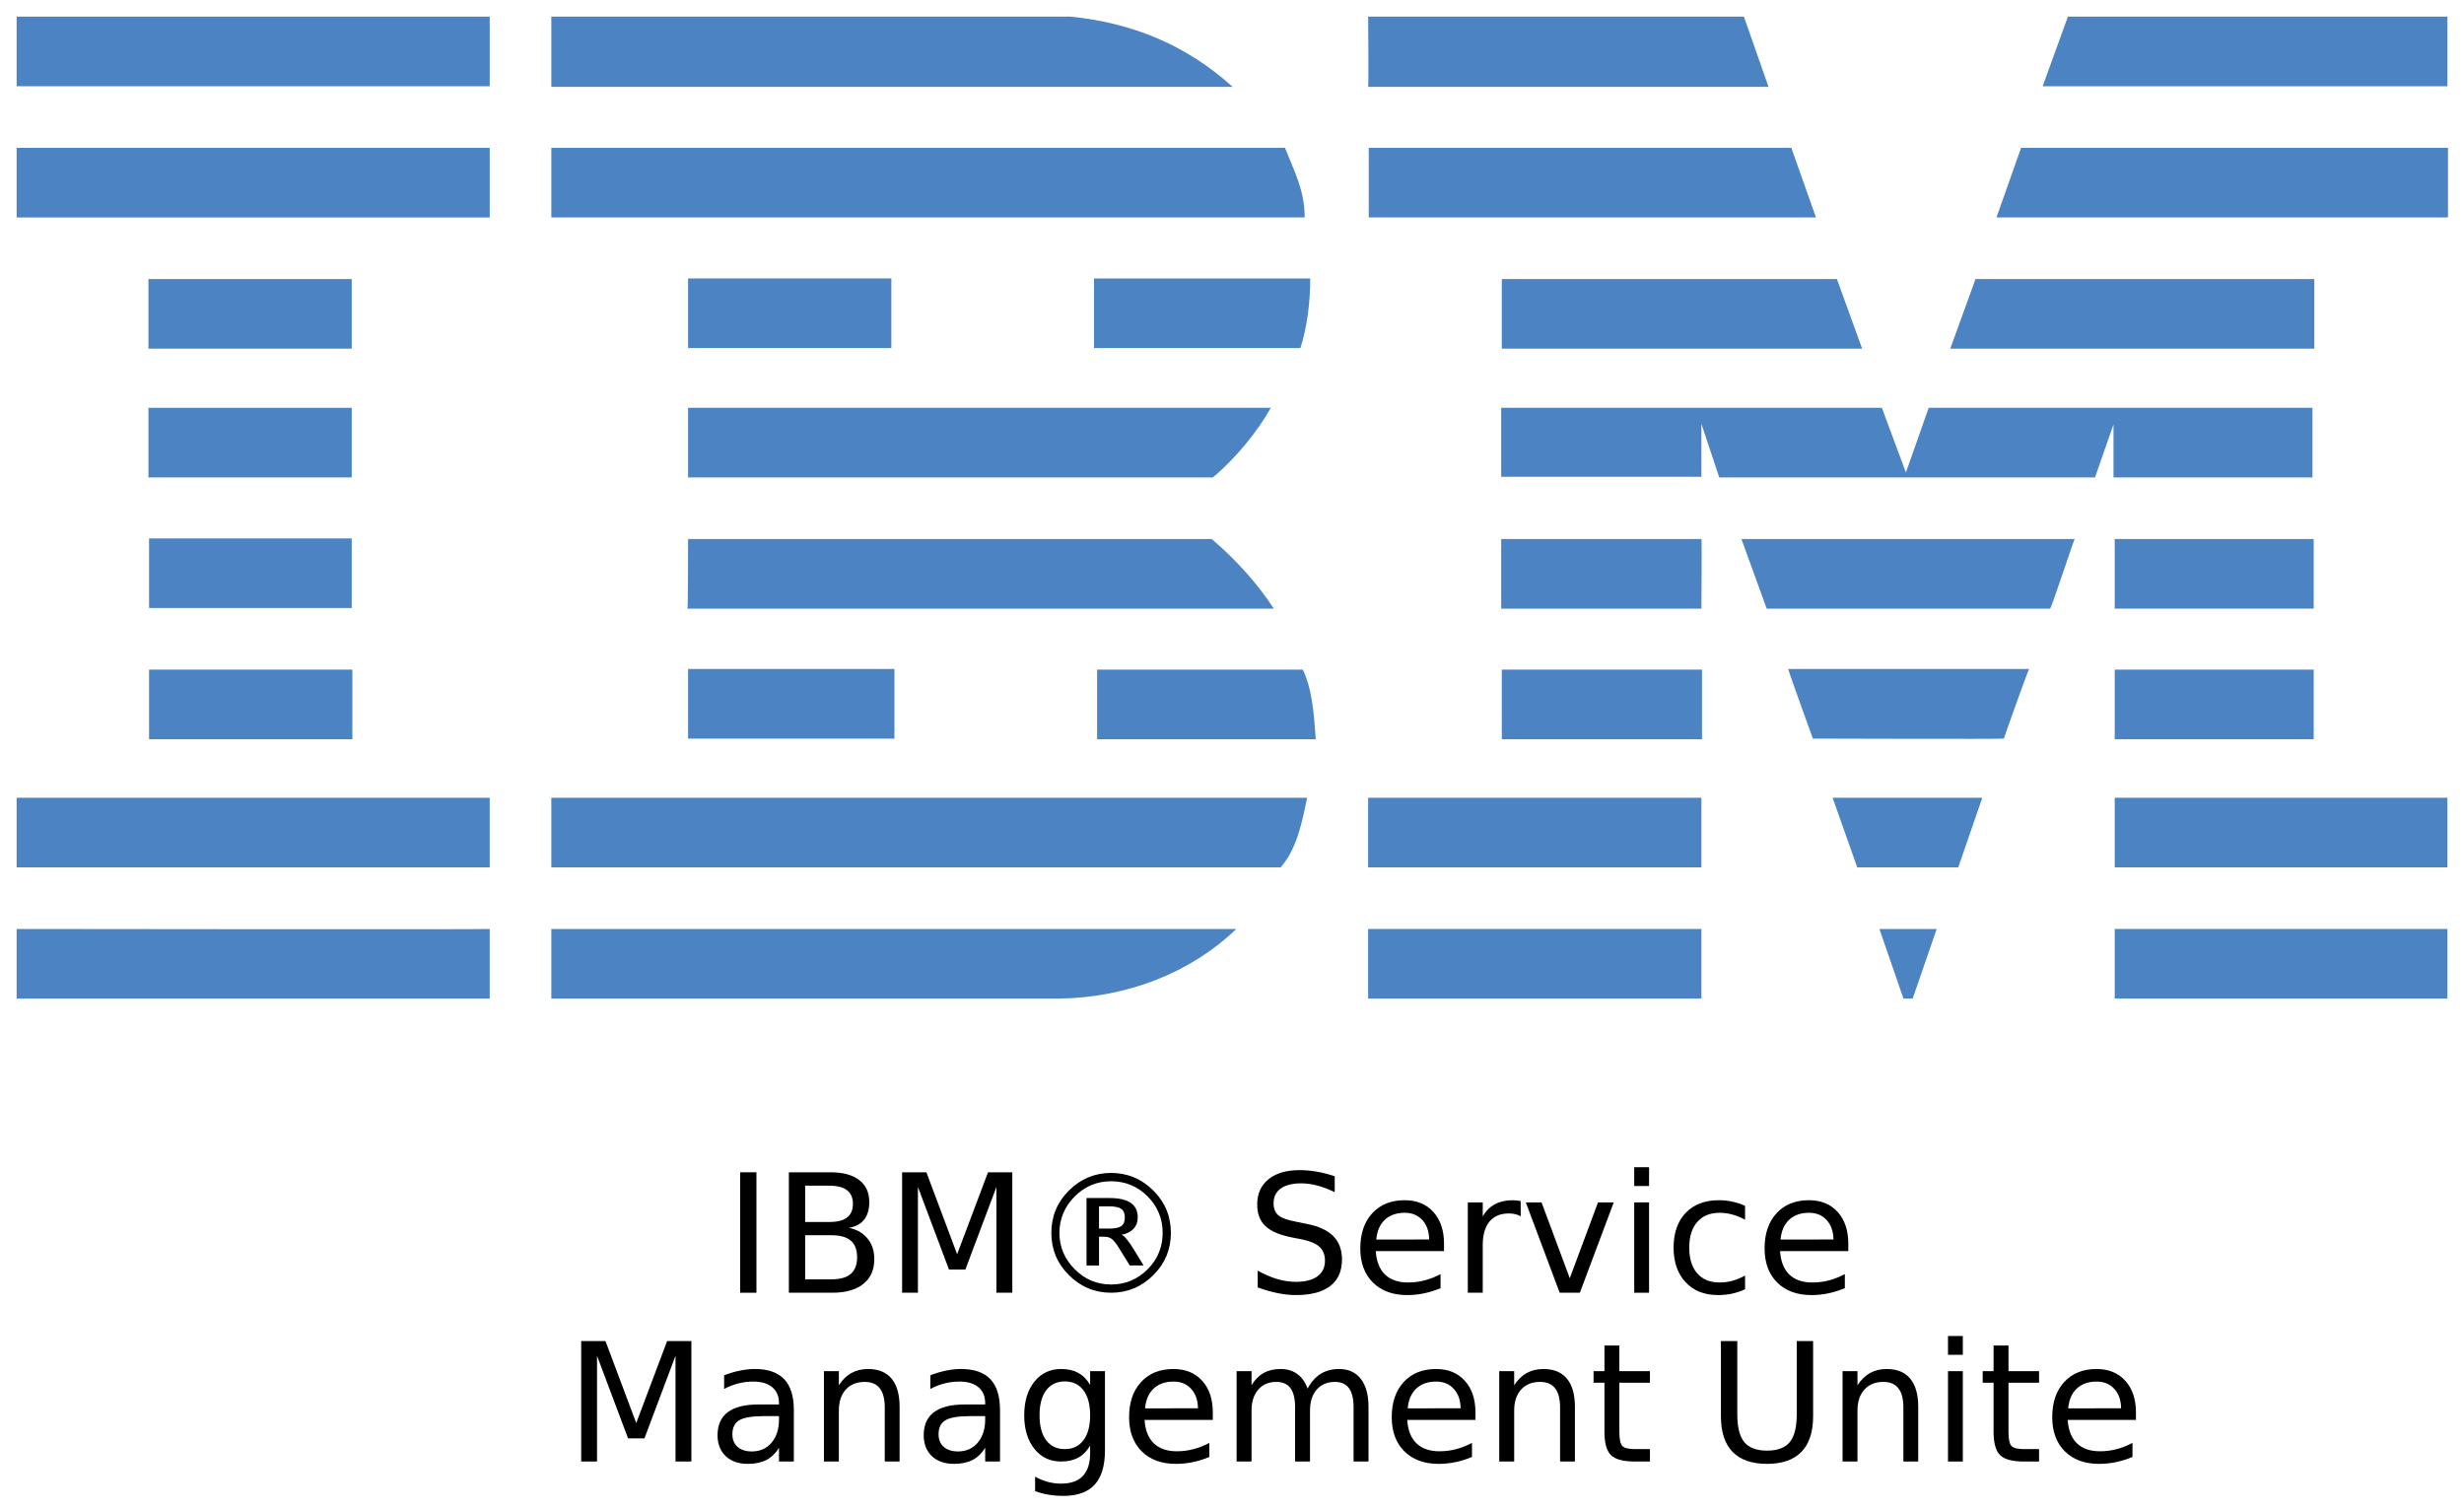
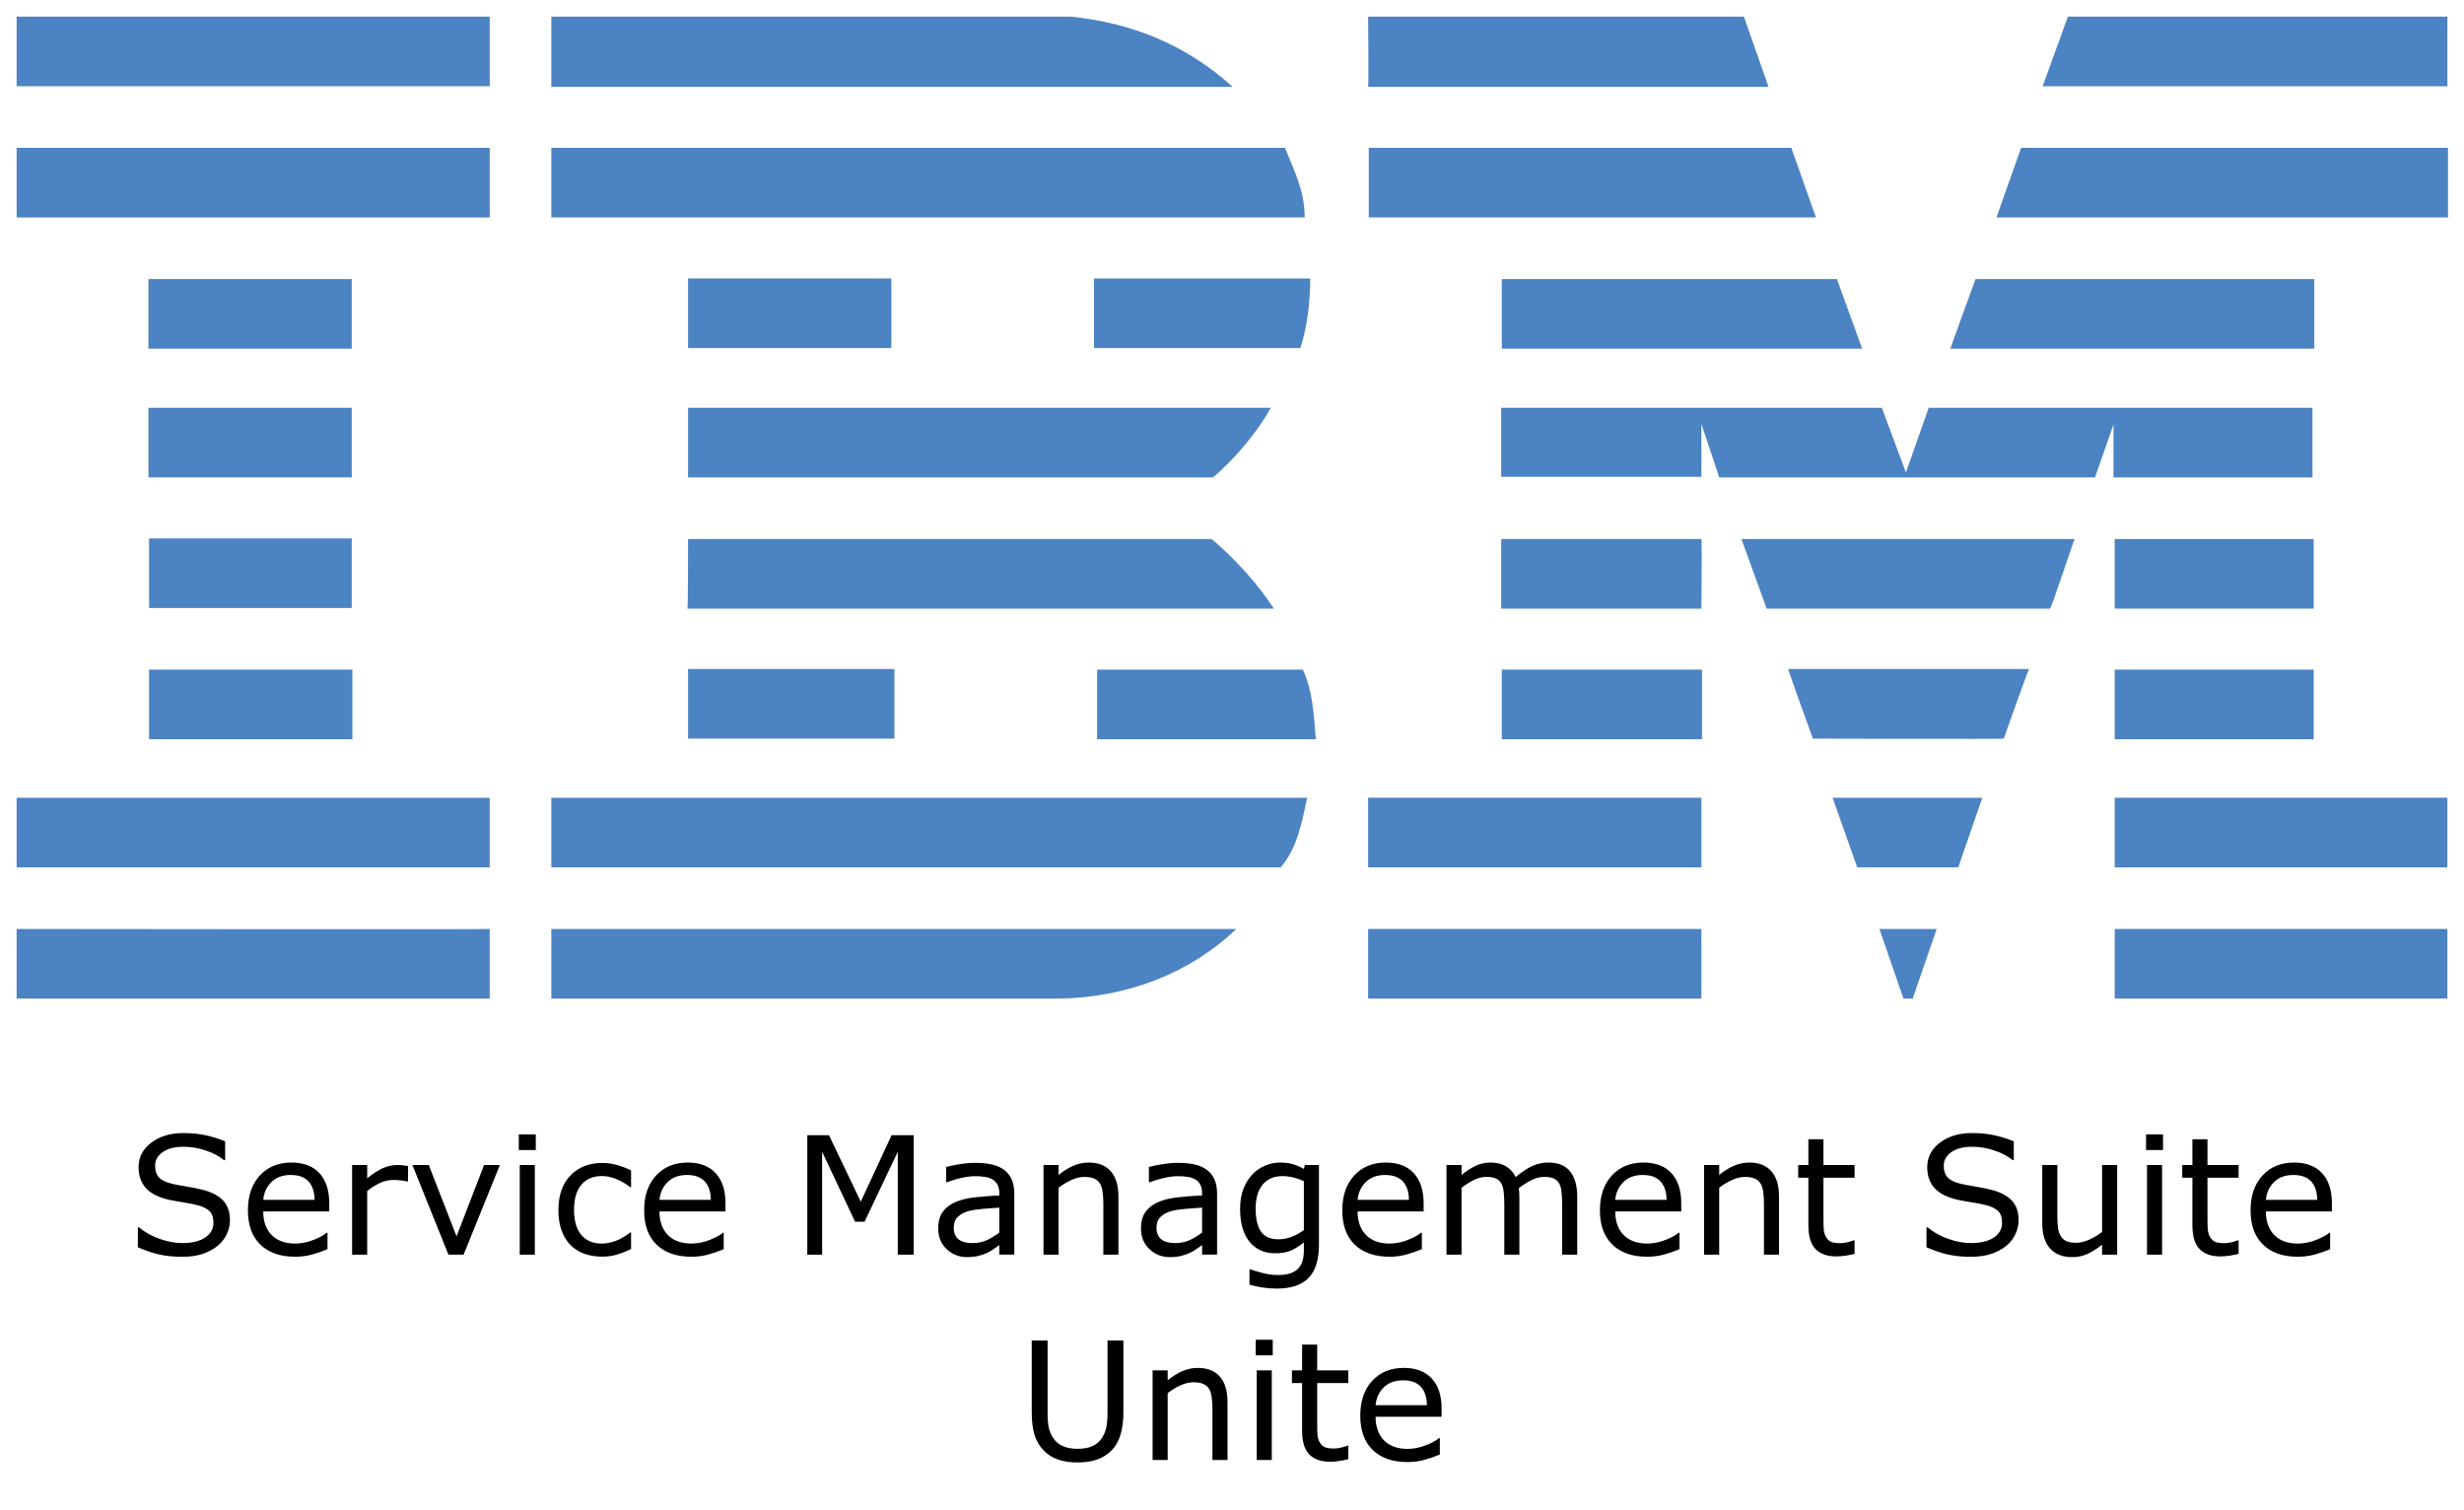
<svg xmlns="http://www.w3.org/2000/svg" xml:space="preserve" style="enable-background:new 0 0 400 245;" viewBox="0 0 400 245" y="0px" x="0px" id="Layer_1" version="1.1">
  <defs id="defs61" />
  <style id="style2" type="text/css">
	.st0{fill-rule:evenodd;clip-rule:evenodd;fill:#CF4044;}
	.st1{fill:#000F9F;}
	.st2{fill:#CC092F;}
	.st3{font-family:'HelveticaNeue-Light';}
	.st4{font-size:26.818px;}
	.st5{fill:#4C83C3;}
</style>
-   <g id="g10">
-     <g id="text8" style="" transform="translate(117.5205,209.8506)" aria-label="IBM® Service  Management Unite">
-       <path id="path65" style="font-size:26.818px;font-family:HelveticaNeue-Light" d="M 2.632,-19.551 H 5.277 V 0 H 2.632 Z" />
-       <path id="path67" style="font-size:26.818px;font-family:HelveticaNeue-Light" d="m 13.187,-9.337 v 7.163 h 4.243 q 2.134,0 3.156,-0.877 1.034,-0.89 1.034,-2.711 0,-1.833 -1.034,-2.698 -1.021,-0.877 -3.156,-0.877 z m 0,-8.04 v 5.893 h 3.915 q 1.938,0 2.881,-0.72 0.956,-0.733 0.956,-2.226 0,-1.48 -0.956,-2.213 -0.943,-0.733 -2.881,-0.733 z m -2.645,-2.174 h 6.757 q 3.025,0 4.662,1.257 1.637,1.257 1.637,3.575 0,1.794 -0.838,2.855 -0.838,1.061 -2.462,1.323 1.951,0.419 3.025,1.755 1.087,1.323 1.087,3.313 0,2.619 -1.781,4.046 Q 20.847,0 17.56,0 h -7.019 z" />
-       <path id="path69" style="font-size:26.818px;font-family:HelveticaNeue-Light" d="m 28.927,-19.551 h 3.942 l 4.989,13.304 5.015,-13.304 h 3.942 V 0 h -2.58 V -17.167 L 39.193,-3.758 H 36.535 L 31.493,-17.167 V 0 h -2.567 z" />
-       <path id="path71" style="font-size:26.818px;font-family:HelveticaNeue-Light" d="m 62.856,-18.097 q -1.715,0 -3.195,0.615 -1.48,0.615 -2.711,1.846 -1.231,1.231 -1.859,2.737 -0.629,1.493 -0.629,3.195 0,1.689 0.629,3.182 0.629,1.48 1.859,2.711 1.231,1.231 2.711,1.859 1.48,0.615 3.195,0.615 1.729,0 3.208,-0.615 1.493,-0.629 2.724,-1.859 1.218,-1.218 1.82,-2.698 0.615,-1.48 0.615,-3.195 0,-1.742 -0.615,-3.221 -0.615,-1.493 -1.82,-2.711 -1.231,-1.231 -2.724,-1.846 -1.48,-0.615 -3.208,-0.615 z m 0,-1.349 q 1.99,0 3.706,0.72 1.729,0.72 3.156,2.148 1.427,1.427 2.134,3.143 0.707,1.715 0.707,3.732 0,1.99 -0.707,3.706 -0.707,1.702 -2.134,3.13 -1.427,1.427 -3.156,2.148 Q 64.846,0 62.856,0 60.865,0 59.137,-0.72 57.421,-1.44 55.994,-2.868 q -1.427,-1.427 -2.134,-3.13 -0.707,-1.715 -0.707,-3.706 0,-2.017 0.707,-3.732 0.707,-1.715 2.134,-3.143 1.427,-1.427 3.143,-2.148 1.729,-0.72 3.719,-0.72 z m -0.354,5.421 h -1.611 v 3.614 h 1.611 q 1.44,0 2.004,-0.406 0.576,-0.406 0.576,-1.388 0,-0.995 -0.576,-1.401 -0.576,-0.419 -2.004,-0.419 z m 0.092,-1.349 q 2.305,0 3.444,0.786 1.139,0.773 1.139,2.357 0,1.126 -0.694,1.859 -0.681,0.733 -1.938,0.956 0.314,0.105 0.746,0.615 0.445,0.498 1.048,1.454 l 1.794,2.92 h -2.252 l -1.689,-2.737 q -0.773,-1.257 -1.257,-1.584 -0.471,-0.34 -1.179,-0.34 h -0.864 v 4.662 H 58.862 V -15.373 Z" />
-       <path id="path73" style="font-size:26.818px;font-family:HelveticaNeue-Light" d="m 99.155,-18.909 v 2.58 q -1.506,-0.72 -2.842,-1.074 -1.336,-0.354 -2.58,-0.354 -2.161,0 -3.339,0.838 -1.165,0.838 -1.165,2.383 0,1.296 0.773,1.964 0.786,0.655 2.959,1.061 l 1.598,0.327 q 2.959,0.563 4.361,1.99 1.414,1.414 1.414,3.798 0,2.842 -1.912,4.308 -1.899,1.467 -5.578,1.467 -1.388,0 -2.959,-0.314 -1.558,-0.314 -3.234,-0.93 V -3.588 q 1.611,0.904 3.156,1.362 1.545,0.458 3.038,0.458 2.265,0 3.496,-0.89 1.231,-0.89 1.231,-2.54 0,-1.44 -0.89,-2.252 -0.877,-0.812 -2.894,-1.218 L 92.175,-8.983 Q 89.216,-9.572 87.893,-10.829 q -1.323,-1.257 -1.323,-3.496 0,-2.593 1.82,-4.086 1.833,-1.493 5.042,-1.493 1.375,0 2.802,0.249 1.427,0.249 2.92,0.746 z" />
-       <path id="path75" style="font-size:26.818px;font-family:HelveticaNeue-Light" d="m 116.898,-7.936 v 1.179 h -11.078 q 0.157,2.488 1.493,3.798 1.349,1.296 3.745,1.296 1.388,0 2.684,-0.34 1.309,-0.34 2.593,-1.021 v 2.279 q -1.296,0.55 -2.658,0.838 -1.362,0.288 -2.763,0.288 -3.509,0 -5.565,-2.043 -2.043,-2.043 -2.043,-5.526 0,-3.601 1.938,-5.709 1.951,-2.121 5.251,-2.121 2.959,0 4.675,1.912 1.729,1.899 1.729,5.172 z m -2.409,-0.707 q -0.026,-1.977 -1.113,-3.156 -1.074,-1.179 -2.855,-1.179 -2.017,0 -3.234,1.139 -1.205,1.139 -1.388,3.208 z" />
-       <path id="path77" style="font-size:26.818px;font-family:HelveticaNeue-Light" d="m 129.352,-12.414 q -0.406,-0.236 -0.89,-0.34 -0.471,-0.118 -1.048,-0.118 -2.043,0 -3.143,1.336 -1.087,1.323 -1.087,3.811 V 0 h -2.423 v -14.666 h 2.423 v 2.279 q 0.76,-1.336 1.977,-1.977 1.218,-0.655 2.959,-0.655 0.249,0 0.55,0.039 0.301,0.026 0.668,0.092 z" />
-       <path id="path79" style="font-size:26.818px;font-family:HelveticaNeue-Light" d="m 130.177,-14.666 h 2.554 l 4.583,12.309 4.583,-12.309 h 2.554 L 138.95,0 h -3.274 z" />
-       <path id="path81" style="font-size:26.818px;font-family:HelveticaNeue-Light" d="m 147.776,-14.666 h 2.409 V 0 h -2.409 z m 0,-5.709 h 2.409 v 3.051 h -2.409 z" />
-       <path id="path83" style="font-size:26.818px;font-family:HelveticaNeue-Light" d="m 165.769,-14.103 v 2.252 q -1.021,-0.563 -2.056,-0.838 -1.021,-0.288 -2.069,-0.288 -2.344,0 -3.64,1.493 -1.296,1.48 -1.296,4.164 0,2.684 1.296,4.177 1.296,1.48 3.64,1.48 1.048,0 2.069,-0.275 1.034,-0.288 2.056,-0.851 v 2.226 q -1.008,0.471 -2.095,0.707 -1.074,0.236 -2.292,0.236 -3.313,0 -5.264,-2.082 -1.951,-2.082 -1.951,-5.618 0,-3.588 1.964,-5.644 1.977,-2.056 5.408,-2.056 1.113,0 2.174,0.236 1.061,0.223 2.056,0.681 z" />
-       <path id="path85" style="font-size:26.818px;font-family:HelveticaNeue-Light" d="m 182.53,-7.936 v 1.179 h -11.078 q 0.157,2.488 1.493,3.798 1.349,1.296 3.745,1.296 1.388,0 2.684,-0.34 1.31,-0.34 2.593,-1.021 v 2.279 q -1.296,0.55 -2.658,0.838 -1.362,0.288 -2.763,0.288 -3.509,0 -5.565,-2.043 -2.043,-2.043 -2.043,-5.526 0,-3.601 1.938,-5.709 1.951,-2.121 5.251,-2.121 2.959,0 4.675,1.912 1.729,1.899 1.729,5.172 z m -2.409,-0.707 q -0.026,-1.977 -1.113,-3.156 -1.074,-1.179 -2.855,-1.179 -2.017,0 -3.234,1.139 -1.205,1.139 -1.388,3.208 z" />
-       <path id="path87" style="font-size:26.818px;font-family:HelveticaNeue-Light" d="m -23.168,7.849 h 3.942 l 4.989,13.304 5.015,-13.304 h 3.942 V 27.4 H -7.86 V 10.233 l -5.042,13.409 h -2.658 l -5.042,-13.409 V 27.4 h -2.567 z" />
-       <path id="path89" style="font-size:26.818px;font-family:HelveticaNeue-Light" d="m 6.544,20.028 q -2.92,0 -4.046,0.668 -1.126,0.668 -1.126,2.279 0,1.283 0.838,2.043 0.851,0.746 2.305,0.746 2.004,0 3.208,-1.414 1.218,-1.427 1.218,-3.784 V 20.028 Z M 11.35,19.032 V 27.4 H 8.941 v -2.226 q -0.825,1.336 -2.056,1.977 -1.231,0.629 -3.012,0.629 -2.252,0 -3.588,-1.257 -1.323,-1.27 -1.323,-3.392 0,-2.475 1.65,-3.732 Q 2.276,18.142 5.562,18.142 h 3.378 v -0.236 q 0,-1.663 -1.1,-2.567 -1.087,-0.917 -3.064,-0.917 -1.257,0 -2.449,0.301 -1.192,0.301 -2.292,0.904 V 13.402 Q 1.359,12.891 2.603,12.642 3.847,12.38 5.025,12.38 q 3.182,0 4.753,1.65 1.571,1.65 1.571,5.002 z" />
-       <path id="path91" style="font-size:26.818px;font-family:HelveticaNeue-Light" d="M 28.518,18.548 V 27.4 h -2.409 v -8.774 q 0,-2.082 -0.812,-3.117 -0.812,-1.034 -2.436,-1.034 -1.951,0 -3.077,1.244 -1.126,1.244 -1.126,3.392 V 27.4 h -2.423 V 12.734 h 2.423 v 2.279 q 0.864,-1.323 2.03,-1.977 1.179,-0.655 2.711,-0.655 2.527,0 3.824,1.571 1.296,1.558 1.296,4.596 z" />
-       <path id="path93" style="font-size:26.818px;font-family:HelveticaNeue-Light" d="m 40.015,20.028 q -2.92,0 -4.046,0.668 -1.126,0.668 -1.126,2.279 0,1.283 0.838,2.043 0.851,0.746 2.305,0.746 2.004,0 3.208,-1.414 1.218,-1.427 1.218,-3.784 v -0.537 z m 4.806,-0.995 V 27.4 h -2.409 v -2.226 q -0.825,1.336 -2.056,1.977 -1.231,0.629 -3.012,0.629 -2.252,0 -3.588,-1.257 -1.323,-1.27 -1.323,-3.392 0,-2.475 1.65,-3.732 1.663,-1.257 4.95,-1.257 h 3.378 v -0.236 q 0,-1.663 -1.1,-2.567 -1.087,-0.917 -3.064,-0.917 -1.257,0 -2.449,0.301 -1.192,0.301 -2.292,0.904 v -2.226 q 1.323,-0.511 2.567,-0.76 1.244,-0.262 2.423,-0.262 3.182,0 4.753,1.65 1.571,1.65 1.571,5.002 z" />
-       <path id="path95" style="font-size:26.818px;font-family:HelveticaNeue-Light" d="m 59.448,19.897 q 0,-2.619 -1.087,-4.059 -1.074,-1.44 -3.025,-1.44 -1.938,0 -3.025,1.44 -1.074,1.44 -1.074,4.059 0,2.606 1.074,4.046 1.087,1.44 3.025,1.44 1.951,0 3.025,-1.44 1.087,-1.44 1.087,-4.046 z m 2.409,5.683 q 0,3.745 -1.663,5.565 -1.663,1.833 -5.094,1.833 -1.27,0 -2.396,-0.196 -1.126,-0.183 -2.187,-0.576 v -2.344 q 1.061,0.576 2.095,0.851 1.034,0.275 2.108,0.275 2.37,0 3.549,-1.244 1.179,-1.231 1.179,-3.732 V 24.82 Q 58.702,26.117 57.536,26.758 56.371,27.4 54.747,27.4 q -2.698,0 -4.348,-2.056 -1.65,-2.056 -1.65,-5.447 0,-3.405 1.65,-5.461 1.65,-2.056 4.348,-2.056 1.624,0 2.789,0.642 1.165,0.642 1.912,1.938 v -2.226 h 2.409 z" />
-       <path id="path97" style="font-size:26.818px;font-family:HelveticaNeue-Light" d="M 79.365,19.464 V 20.643 H 68.287 q 0.157,2.488 1.493,3.798 1.349,1.296 3.745,1.296 1.388,0 2.684,-0.34 1.309,-0.34 2.593,-1.021 v 2.279 q -1.296,0.55 -2.658,0.838 -1.362,0.288 -2.763,0.288 -3.509,0 -5.565,-2.043 -2.043,-2.043 -2.043,-5.526 0,-3.601 1.938,-5.709 1.951,-2.121 5.251,-2.121 2.959,0 4.675,1.912 1.729,1.899 1.729,5.172 z m -2.409,-0.707 q -0.026,-1.977 -1.113,-3.156 -1.074,-1.179 -2.855,-1.179 -2.017,0 -3.234,1.139 -1.205,1.139 -1.388,3.208 z" />
-       <path id="path99" style="font-size:26.818px;font-family:HelveticaNeue-Light" d="m 94.739,15.549 q 0.904,-1.624 2.161,-2.396 1.257,-0.773 2.959,-0.773 2.292,0 3.536,1.611 1.244,1.598 1.244,4.557 V 27.4 h -2.423 v -8.774 q 0,-2.108 -0.746,-3.13 -0.746,-1.021 -2.279,-1.021 -1.873,0 -2.959,1.244 -1.087,1.244 -1.087,3.392 V 27.4 h -2.423 v -8.774 q 0,-2.121 -0.746,-3.13 -0.746,-1.021 -2.305,-1.021 -1.846,0 -2.933,1.257 -1.087,1.244 -1.087,3.378 V 27.4 H 83.228 V 12.734 h 2.423 v 2.279 q 0.825,-1.349 1.977,-1.99 1.152,-0.642 2.737,-0.642 1.598,0 2.711,0.812 1.126,0.812 1.663,2.357 z" />
-       <path id="path101" style="font-size:26.818px;font-family:HelveticaNeue-Light" d="m 122.002,19.464 v 1.179 h -11.078 q 0.157,2.488 1.493,3.798 1.349,1.296 3.745,1.296 1.388,0 2.684,-0.34 1.309,-0.34 2.593,-1.021 v 2.279 q -1.296,0.55 -2.658,0.838 -1.362,0.288 -2.763,0.288 -3.509,0 -5.565,-2.043 -2.043,-2.043 -2.043,-5.526 0,-3.601 1.938,-5.709 1.951,-2.121 5.251,-2.121 2.959,0 4.675,1.912 1.729,1.899 1.729,5.172 z m -2.409,-0.707 q -0.026,-1.977 -1.113,-3.156 -1.074,-1.179 -2.855,-1.179 -2.017,0 -3.234,1.139 -1.205,1.139 -1.388,3.208 z" />
-       <path id="path103" style="font-size:26.818px;font-family:HelveticaNeue-Light" d="M 138.148,18.548 V 27.4 h -2.409 v -8.774 q 0,-2.082 -0.812,-3.117 -0.812,-1.034 -2.436,-1.034 -1.951,0 -3.077,1.244 -1.126,1.244 -1.126,3.392 V 27.4 h -2.423 V 12.734 h 2.423 v 2.279 q 0.864,-1.323 2.03,-1.977 1.179,-0.655 2.711,-0.655 2.527,0 3.824,1.571 1.296,1.558 1.296,4.596 z" />
-       <path id="path105" style="font-size:26.818px;font-family:HelveticaNeue-Light" d="m 145.364,8.57 v 4.164 h 4.963 v 1.873 h -4.963 v 7.962 q 0,1.794 0.485,2.305 0.498,0.511 2.004,0.511 h 2.475 V 27.4 h -2.475 q -2.789,0 -3.85,-1.034 -1.061,-1.048 -1.061,-3.798 v -7.962 h -1.768 v -1.873 h 1.768 V 8.57 Z" />
-       <path id="path107" style="font-size:26.818px;font-family:HelveticaNeue-Light" d="m 161.85,7.849 h 2.658 V 19.726 q 0,3.143 1.139,4.531 1.139,1.375 3.693,1.375 2.54,0 3.68,-1.375 1.139,-1.388 1.139,-4.531 V 7.849 h 2.658 V 20.054 q 0,3.824 -1.899,5.775 -1.886,1.951 -5.578,1.951 -3.706,0 -5.605,-1.951 -1.886,-1.951 -1.886,-5.775 z" />
-       <path id="path109" style="font-size:26.818px;font-family:HelveticaNeue-Light" d="M 193.88,18.548 V 27.4 h -2.409 v -8.774 q 0,-2.082 -0.812,-3.117 -0.812,-1.034 -2.436,-1.034 -1.951,0 -3.077,1.244 -1.126,1.244 -1.126,3.392 V 27.4 h -2.423 V 12.734 h 2.423 v 2.279 q 0.864,-1.323 2.03,-1.977 1.179,-0.655 2.711,-0.655 2.527,0 3.824,1.571 1.296,1.558 1.296,4.596 z" />
-       <path id="path111" style="font-size:26.818px;font-family:HelveticaNeue-Light" d="m 198.712,12.734 h 2.409 V 27.4 h -2.409 z m 0,-5.709 h 2.409 v 3.051 h -2.409 z" />
-       <path id="path113" style="font-size:26.818px;font-family:HelveticaNeue-Light" d="m 208.534,8.57 v 4.164 h 4.963 v 1.873 h -4.963 v 7.962 q 0,1.794 0.485,2.305 0.498,0.511 2.004,0.511 h 2.475 V 27.4 h -2.475 q -2.789,0 -3.85,-1.034 -1.061,-1.048 -1.061,-3.798 v -7.962 h -1.768 v -1.873 h 1.768 V 8.57 Z" />
-       <path id="path115" style="font-size:26.818px;font-family:HelveticaNeue-Light" d="m 229.224,19.464 v 1.179 h -11.078 q 0.157,2.488 1.493,3.798 1.349,1.296 3.745,1.296 1.388,0 2.684,-0.34 1.309,-0.34 2.593,-1.021 v 2.279 q -1.296,0.55 -2.658,0.838 -1.362,0.288 -2.763,0.288 -3.509,0 -5.565,-2.043 -2.043,-2.043 -2.043,-5.526 0,-3.601 1.938,-5.709 1.951,-2.121 5.251,-2.121 2.959,0 4.675,1.912 1.729,1.899 1.729,5.172 z m -2.409,-0.707 q -0.026,-1.977 -1.113,-3.156 -1.074,-1.179 -2.855,-1.179 -2.017,0 -3.234,1.139 -1.205,1.139 -1.388,3.208 z" />
-     </g>
-   </g>
  <g id="g56">
    <path style="fill:#4c83c3" id="path12" d="m 397.3,14 h -65.7 l 4.1,-11.3 h 61.6 z M 222.1,2.7 h 61 l 4,11.4 h -65 c 0.1,-0.1 0,-11.4 0,-11.4 z m -48.3,0 c 10,1 18.8,4.6 26.3,11.4 H 89.5 V 2.7 Z" class="st5" />
    <path style="fill:#4c83c3" id="path14" d="M 2.7,2.7 H 79.5 V 14 H 2.7 Z" class="st5" />
    <path style="fill:#4c83c3" id="path16" d="m 397.3,35.3 h -73.2 l 4,-11.3 h 69.3 v 11.3 z m -102.5,0 H 222.2 V 24 h 68.6 z M 208.6,24 c 1.5,3.8 3.2,6.9 3.2,11.3 H 89.5 V 24 Z" class="st5" />
    <path style="fill:#4c83c3" id="path18" d="M 2.7,24 H 79.5 V 35.3 H 2.7 Z" class="st5" />
    <path style="fill:#4c83c3" id="path20" d="m 316.6,56.6 4.1,-11.3 h 55 v 11.3 z m -18.4,-11.3 4.1,11.3 H 243.8 V 45.3 Z m -85.5,-0.1 c 0,3.9 -0.5,7.9 -1.6,11.3 H 177.6 V 45.2 Z" class="st5" />
    <path style="fill:#4c83c3" id="path22" d="m 24.1,45.3 h 33 v 11.3 h -33 z" class="st5" />
    <path style="fill:#4c83c3" id="path24" d="m 111.7,45.2 h 33 v 11.3 h -33 z" class="st5" />
    <path style="fill:#4c83c3" id="path26" d="m 276.2,68.8 v 8.6 H 243.7 V 66.2 h 61.8 l 3.9,10.5 3.7,-10.5 h 62.3 v 11.3 h -32.3 v -8.6 l -3,8.6 h -61 z M 111.7,66.2 h 94.6 c -2.1,3.8 -5.8,8.3 -9.4,11.3 h -85.2 z" class="st5" />
    <path style="fill:#4c83c3" id="path28" d="m 24.1,66.2 h 33 v 11.3 h -33 z" class="st5" />
    <path style="fill:#4c83c3" id="path30" d="m 343.3,87.5 h 32.3 v 11.3 h -32.3 z" class="st5" />
    <path style="fill:#4c83c3" id="path32" d="m 276.2,87.5 h -32.5 v 11.3 h 32.5 c 0,-0.2 0.1,-11.3 0,-11.3 z m 60.6,0 c -0.1,0 -3.8,11.3 -4,11.3 h -46 l -4.1,-11.3 z m -225.1,0 h 85 c 3.9,3.3 7.4,7.2 10.1,11.3 h -95.2 c 0.1,-0.2 0.1,-11.3 0.1,-11.3 z M 57.1,98.6 V 87.4 H 24.2 v 11.3 h 32.9 z" class="st5" />
    <path style="fill:#4c83c3" id="path34" d="m 343.3,108.7 h 32.3 V 120 h -32.3 z" class="st5" />
    <path style="fill:#4c83c3" id="path36" d="m 243.8,108.7 h 32.5 V 120 h -32.5 z" class="st5" />
    <path style="fill:#4c83c3" id="path38" d="m 325.3,119.9 c 0,-0.1 4,-11.3 4.1,-11.3 h -39.1 c -0.1,0 4,11.3 4,11.3 0,0 31,0.1 31,0 z m -213.6,0 v -11.3 h 33.5 v 11.3 z m 99.8,-11.2 c 1.6,3.4 1.8,7.4 2.1,11.3 h -35.5 v -11.3 z" class="st5" />
    <path style="fill:#4c83c3" id="path40" d="m 24.2,108.7 h 33 V 120 h -33 z" class="st5" />
    <path style="fill:#4c83c3" id="path42" d="m 343.3,129.5 h 54 v 11.3 h -54 z" class="st5" />
    <path style="fill:#4c83c3" id="path44" d="m 222.1,129.5 h 54.1 v 11.3 h -54.1 z" class="st5" />
    <path style="fill:#4c83c3" id="path46" d="m 317.9,140.8 h -16.4 l -4,-11.3 h 24.3 z M 2.7,129.5 v 11.3 h 76.8 v -11.3 z m 209.5,0 c -0.8,3.8 -1.6,8.2 -4.3,11.3 H 89.5 v -11.3 z m 98.3,32.6 H 309 l -3.9,-11.3 h 9.3 z" class="st5" />
    <path style="fill:#4c83c3" id="path48" d="m 343.3,150.8 h 54 v 11.3 h -54 z" class="st5" />
    <path style="fill:#4c83c3" id="path50" d="m 89.5,162.1 v -11.3 h 111.2 c -7.4,7.1 -17.6,11.1 -28.6,11.3 H 89.5" class="st5" />
    <path style="fill:#4c83c3" id="path52" d="m 222.1,150.8 h 54.1 v 11.3 h -54.1 z" class="st5" />
    <path style="fill:#4c83c3" id="path54" d="m 79.5,150.8 v 11.3 H 2.7 v -11.3 c 0,0 76.7,0.1 76.8,0 z" class="st5" />
  </g>
+   <g aria-label="Service Management Suite Unite" style="font-style:normal;font-variant:normal;font-weight:normal;font-stretch:normal;font-size:26.667px;line-height:1.25;font-family:sans-serif;-inkscape-font-specification:'sans-serif, Normal';font-variant-ligatures:normal;font-variant-caps:normal;font-variant-numeric:normal;font-feature-settings:normal;text-align:center;letter-spacing:0px;word-spacing:0px;writing-mode:lr-tb;text-anchor:middle;fill:#000000;fill-opacity:1;stroke:none" id="text61">
+     <path id="path121" d="m 29.777,183.928 c -2.109,0 -3.849,0.521 -5.221,1.562 -1.372,1.033 -2.057,2.361 -2.057,3.984 0,1.415 0.412,2.564 1.236,3.449 0.833,0.877 2.109,1.499 3.828,1.863 0.851,0.174 1.653,0.317 2.408,0.43 0.764,0.113 1.472,0.256 2.123,0.43 0.859,0.226 1.497,0.541 1.914,0.949 0.425,0.408 0.639,1.043 0.639,1.902 0,0.998 -0.448,1.796 -1.342,2.395 -0.885,0.599 -2.127,0.898 -3.725,0.898 -1.128,0 -2.334,-0.221 -3.619,-0.664 -1.285,-0.443 -2.418,-1.071 -3.398,-1.887 h -0.182 v 3.229 c 1.155,0.512 2.287,0.898 3.398,1.158 1.12,0.26 2.378,0.391 3.775,0.391 1.302,0 2.414,-0.156 3.334,-0.469 0.929,-0.312 1.739,-0.745 2.434,-1.301 0.634,-0.512 1.125,-1.137 1.473,-1.875 0.356,-0.738 0.533,-1.485 0.533,-2.24 0,-1.389 -0.365,-2.47 -1.094,-3.242 -0.729,-0.773 -1.815,-1.35 -3.256,-1.732 -0.712,-0.182 -1.579,-0.36 -2.604,-0.533 -1.024,-0.174 -1.814,-0.322 -2.369,-0.443 -1.05,-0.243 -1.785,-0.595 -2.201,-1.055 -0.417,-0.46 -0.625,-1.093 -0.625,-1.9 0,-0.903 0.417,-1.64 1.25,-2.213 0.842,-0.573 1.954,-0.859 3.334,-0.859 1.259,0 2.486,0.208 3.684,0.625 1.207,0.408 2.18,0.924 2.918,1.549 h 0.182 v -3.047 c -0.877,-0.382 -1.884,-0.702 -3.021,-0.963 -1.137,-0.26 -2.387,-0.391 -3.75,-0.391 z m 290.365,0 c -2.109,0 -3.849,0.521 -5.221,1.562 -1.372,1.033 -2.059,2.361 -2.059,3.984 0,1.415 0.414,2.564 1.238,3.449 0.833,0.877 2.109,1.499 3.828,1.863 0.851,0.174 1.653,0.317 2.408,0.43 0.764,0.113 1.472,0.256 2.123,0.43 0.859,0.226 1.497,0.541 1.914,0.949 0.425,0.408 0.637,1.043 0.637,1.902 0,0.998 -0.446,1.796 -1.34,2.395 -0.885,0.599 -2.127,0.898 -3.725,0.898 -1.128,0 -2.334,-0.221 -3.619,-0.664 -1.285,-0.443 -2.418,-1.071 -3.398,-1.887 h -0.184 v 3.229 c 1.155,0.512 2.287,0.898 3.398,1.158 1.12,0.26 2.38,0.391 3.777,0.391 1.302,0 2.412,-0.156 3.332,-0.469 0.929,-0.312 1.741,-0.745 2.436,-1.301 0.634,-0.512 1.123,-1.137 1.471,-1.875 0.356,-0.738 0.535,-1.485 0.535,-2.24 0,-1.389 -0.365,-2.47 -1.094,-3.242 -0.729,-0.773 -1.815,-1.35 -3.256,-1.732 -0.712,-0.182 -1.579,-0.36 -2.604,-0.533 -1.024,-0.174 -1.816,-0.322 -2.371,-0.443 -1.05,-0.243 -1.783,-0.595 -2.199,-1.055 -0.417,-0.46 -0.625,-1.093 -0.625,-1.9 0,-0.903 0.417,-1.64 1.25,-2.213 0.842,-0.573 1.952,-0.859 3.332,-0.859 1.259,0 2.488,0.208 3.686,0.625 1.207,0.408 2.178,0.924 2.916,1.549 h 0.184 v -3.047 c -0.877,-0.382 -1.884,-0.702 -3.021,-0.963 -1.137,-0.26 -2.387,-0.391 -3.75,-0.391 z m -235.924,0.221 v 2.539 h 2.76 v -2.539 z m 264.166,0 v 2.539 h 2.76 v -2.539 z m -217.33,0.131 v 19.387 h 2.408 v -16.705 l 5.352,11.367 h 1.537 l 5.391,-11.367 v 16.705 h 2.578 V 184.279 h -3.582 l -5,10.793 -5.168,-10.793 z m 162.512,0.664 v 4.18 h -1.652 v 2.057 h 1.652 v 7.734 c 0,1.762 0.388,3.043 1.16,3.842 0.773,0.799 1.9,1.197 3.385,1.197 0.425,0 0.907,-0.039 1.445,-0.117 0.547,-0.078 1.05,-0.177 1.51,-0.299 v -2.201 h -0.129 c -0.191,0.078 -0.503,0.177 -0.938,0.299 -0.434,0.113 -0.851,0.17 -1.25,0.17 -0.686,0 -1.199,-0.078 -1.537,-0.234 -0.33,-0.165 -0.59,-0.42 -0.781,-0.768 -0.208,-0.373 -0.331,-0.774 -0.365,-1.199 -0.035,-0.434 -0.051,-1.033 -0.051,-1.797 v -6.627 h 5.051 v -2.057 h -5.051 v -4.18 z m 62.344,0 v 4.18 h -1.652 v 2.057 h 1.652 v 7.734 c 0,1.762 0.388,3.043 1.16,3.842 0.773,0.799 1.9,1.197 3.385,1.197 0.425,0 0.907,-0.039 1.445,-0.117 0.547,-0.078 1.05,-0.177 1.51,-0.299 v -2.201 h -0.129 c -0.191,0.078 -0.503,0.177 -0.938,0.299 -0.434,0.113 -0.851,0.17 -1.25,0.17 -0.686,0 -1.199,-0.078 -1.537,-0.234 -0.33,-0.165 -0.59,-0.42 -0.781,-0.768 -0.208,-0.373 -0.331,-0.774 -0.365,-1.199 -0.035,-0.434 -0.051,-1.033 -0.051,-1.797 v -6.627 h 5.051 v -2.057 h -5.051 v -4.18 z m -308.594,3.775 c -2.118,0 -3.827,0.698 -5.129,2.096 -1.293,1.398 -1.941,3.286 -1.941,5.664 0,2.405 0.677,4.263 2.031,5.574 1.354,1.302 3.239,1.953 5.652,1.953 0.946,0 1.848,-0.117 2.707,-0.352 0.859,-0.234 1.703,-0.526 2.527,-0.873 v -2.67 h -0.131 c -0.425,0.382 -1.141,0.773 -2.148,1.172 -0.998,0.391 -1.993,0.586 -2.982,0.586 -0.747,0 -1.432,-0.104 -2.057,-0.312 -0.616,-0.208 -1.15,-0.521 -1.602,-0.938 -0.469,-0.425 -0.838,-0.967 -1.107,-1.627 -0.269,-0.668 -0.402,-1.45 -0.402,-2.344 h 10.715 v -1.328 c 0,-2.109 -0.534,-3.737 -1.602,-4.883 -1.059,-1.146 -2.569,-1.719 -4.531,-1.719 z m 64.324,0 c -2.118,0 -3.829,0.698 -5.131,2.096 -1.293,1.398 -1.939,3.286 -1.939,5.664 0,2.405 0.677,4.263 2.031,5.574 1.354,1.302 3.237,1.953 5.65,1.953 0.946,0 1.85,-0.117 2.709,-0.352 0.859,-0.234 1.701,-0.526 2.525,-0.873 v -2.67 h -0.131 c -0.425,0.382 -1.141,0.773 -2.148,1.172 -0.998,0.391 -1.991,0.586 -2.98,0.586 -0.747,0 -1.434,-0.104 -2.059,-0.312 -0.616,-0.208 -1.15,-0.521 -1.602,-0.938 -0.469,-0.425 -0.836,-0.967 -1.105,-1.627 -0.269,-0.668 -0.404,-1.45 -0.404,-2.344 h 10.717 v -1.328 c 0,-2.109 -0.534,-3.737 -1.602,-4.883 -1.059,-1.146 -2.569,-1.719 -4.531,-1.719 z m 65.09,0 c -0.859,0 -1.696,0.177 -2.512,0.533 -0.816,0.356 -1.607,0.851 -2.371,1.484 v -1.613 h -2.447 v 14.543 h 2.447 v -10.859 c 0.668,-0.512 1.368,-0.932 2.098,-1.262 0.729,-0.33 1.427,-0.496 2.096,-0.496 0.651,0 1.18,0.091 1.588,0.273 0.408,0.174 0.72,0.444 0.938,0.809 0.208,0.33 0.352,0.789 0.43,1.379 0.078,0.582 0.117,1.207 0.117,1.875 v 8.281 h 2.449 v -9.439 c 0,-1.78 -0.414,-3.142 -1.238,-4.088 -0.825,-0.946 -2.023,-1.42 -3.594,-1.42 z m 31.016,0 c -0.799,0 -1.601,0.174 -2.408,0.521 -0.807,0.339 -1.492,0.815 -2.057,1.432 -0.608,0.66 -1.089,1.446 -1.445,2.357 -0.347,0.903 -0.521,1.979 -0.521,3.229 0,2.283 0.508,4.054 1.523,5.312 1.024,1.25 2.405,1.875 4.141,1.875 1.042,0 1.896,-0.143 2.564,-0.43 0.677,-0.295 1.385,-0.738 2.123,-1.328 v 1.328 c 0,0.59 -0.065,1.124 -0.195,1.602 -0.13,0.477 -0.347,0.886 -0.65,1.225 -0.304,0.356 -0.73,0.632 -1.277,0.832 -0.547,0.2 -1.237,0.301 -2.07,0.301 -0.868,0 -1.735,-0.117 -2.604,-0.352 -0.868,-0.226 -1.501,-0.418 -1.9,-0.574 h -0.131 v 2.5 c 0.712,0.2 1.433,0.353 2.162,0.457 0.738,0.113 1.493,0.168 2.266,0.168 2.326,0 4.048,-0.576 5.168,-1.73 1.12,-1.155 1.68,-2.964 1.68,-5.43 v -12.891 h -2.291 l -0.156,0.625 c -0.634,-0.347 -1.238,-0.605 -1.811,-0.77 -0.564,-0.174 -1.267,-0.26 -2.109,-0.26 z m 17.227,0 c -2.118,0 -3.827,0.698 -5.129,2.096 -1.293,1.398 -1.941,3.286 -1.941,5.664 0,2.405 0.677,4.263 2.031,5.574 1.354,1.302 3.239,1.953 5.652,1.953 0.946,0 1.848,-0.117 2.707,-0.352 0.859,-0.234 1.703,-0.526 2.527,-0.873 v -2.67 h -0.131 c -0.425,0.382 -1.141,0.773 -2.148,1.172 -0.998,0.391 -1.993,0.586 -2.982,0.586 -0.747,0 -1.432,-0.104 -2.057,-0.312 -0.616,-0.208 -1.15,-0.521 -1.602,-0.938 -0.469,-0.425 -0.838,-0.967 -1.107,-1.627 -0.269,-0.668 -0.402,-1.45 -0.402,-2.344 h 10.715 v -1.328 c 0,-2.109 -0.534,-3.737 -1.602,-4.883 -1.059,-1.146 -2.569,-1.719 -4.531,-1.719 z m 17.006,0 c -0.859,0 -1.672,0.177 -2.436,0.533 -0.755,0.356 -1.513,0.851 -2.277,1.484 v -1.613 h -2.449 v 14.543 h 2.449 v -10.859 c 0.668,-0.512 1.336,-0.932 2.004,-1.262 0.677,-0.33 1.351,-0.496 2.02,-0.496 0.703,0 1.24,0.096 1.613,0.287 0.373,0.182 0.66,0.461 0.859,0.834 0.182,0.347 0.299,0.811 0.352,1.393 0.061,0.573 0.092,1.18 0.092,1.822 v 8.281 h 2.447 v -9.309 c 0,-0.26 -0.008,-0.521 -0.025,-0.781 -0.017,-0.269 -0.038,-0.503 -0.064,-0.703 0.686,-0.53 1.371,-0.964 2.057,-1.303 0.686,-0.347 1.371,-0.521 2.057,-0.521 0.703,0 1.242,0.096 1.615,0.287 0.373,0.191 0.66,0.472 0.859,0.846 0.182,0.347 0.299,0.813 0.352,1.395 0.061,0.582 0.092,1.184 0.092,1.809 v 8.281 h 2.447 v -9.439 c 0,-1.736 -0.383,-3.085 -1.146,-4.049 -0.755,-0.972 -1.93,-1.459 -3.527,-1.459 -0.929,0 -1.801,0.187 -2.617,0.561 -0.816,0.365 -1.719,0.964 -2.709,1.797 -0.339,-0.738 -0.854,-1.316 -1.549,-1.732 -0.686,-0.417 -1.524,-0.625 -2.514,-0.625 z m 24.818,0 c -2.118,0 -3.829,0.698 -5.131,2.096 -1.293,1.398 -1.939,3.286 -1.939,5.664 0,2.405 0.677,4.263 2.031,5.574 1.354,1.302 3.237,1.953 5.65,1.953 0.946,0 1.85,-0.117 2.709,-0.352 0.859,-0.234 1.701,-0.526 2.525,-0.873 v -2.67 h -0.131 c -0.425,0.382 -1.141,0.773 -2.148,1.172 -0.998,0.391 -1.991,0.586 -2.98,0.586 -0.747,0 -1.434,-0.104 -2.059,-0.312 -0.616,-0.208 -1.15,-0.521 -1.602,-0.938 -0.469,-0.425 -0.836,-0.967 -1.105,-1.627 -0.269,-0.668 -0.404,-1.45 -0.404,-2.344 h 10.717 v -1.328 c 0,-2.109 -0.534,-3.737 -1.602,-4.883 -1.059,-1.146 -2.569,-1.719 -4.531,-1.719 z m 17.174,0 c -0.859,0 -1.698,0.177 -2.514,0.533 -0.816,0.356 -1.605,0.851 -2.369,1.484 v -1.613 h -2.447 v 14.543 h 2.447 v -10.859 c 0.668,-0.512 1.367,-0.932 2.096,-1.262 0.729,-0.33 1.429,-0.496 2.098,-0.496 0.651,0 1.18,0.091 1.588,0.273 0.408,0.174 0.72,0.444 0.938,0.809 0.208,0.33 0.352,0.789 0.43,1.379 0.078,0.582 0.117,1.207 0.117,1.875 v 8.281 h 2.447 v -9.439 c 0,-1.78 -0.412,-3.142 -1.236,-4.088 -0.825,-0.946 -2.023,-1.42 -3.594,-1.42 z m 88.451,0 c -2.118,0 -3.829,0.698 -5.131,2.096 -1.293,1.398 -1.939,3.286 -1.939,5.664 0,2.405 0.677,4.263 2.031,5.574 1.354,1.302 3.237,1.953 5.65,1.953 0.946,0 1.85,-0.117 2.709,-0.352 0.859,-0.234 1.701,-0.526 2.525,-0.873 v -2.67 h -0.131 c -0.425,0.382 -1.141,0.773 -2.148,1.172 -0.998,0.391 -1.991,0.586 -2.98,0.586 -0.747,0 -1.434,-0.104 -2.059,-0.312 -0.616,-0.208 -1.15,-0.521 -1.602,-0.938 -0.469,-0.425 -0.836,-0.967 -1.105,-1.627 -0.269,-0.668 -0.404,-1.45 -0.404,-2.344 h 10.717 v -1.328 c 0,-2.109 -0.534,-3.737 -1.602,-4.883 -1.059,-1.146 -2.569,-1.719 -4.531,-1.719 z m -214.09,0.053 c -0.877,0 -1.765,0.078 -2.668,0.234 -0.903,0.156 -1.593,0.299 -2.07,0.43 v 2.486 h 0.129 c 0.842,-0.321 1.659,-0.564 2.449,-0.729 0.79,-0.174 1.506,-0.262 2.148,-0.262 0.53,0 1.037,0.036 1.523,0.105 0.486,0.069 0.903,0.203 1.25,0.402 0.365,0.208 0.641,0.495 0.832,0.859 0.2,0.365 0.301,0.825 0.301,1.381 v 0.377 c -1.424,0.069 -2.757,0.174 -3.998,0.312 -1.241,0.139 -2.304,0.404 -3.189,0.795 -0.877,0.391 -1.554,0.929 -2.031,1.615 -0.469,0.677 -0.703,1.566 -0.703,2.668 0,1.345 0.456,2.452 1.367,3.32 0.911,0.868 2.021,1.303 3.332,1.303 0.712,0 1.334,-0.07 1.863,-0.209 0.53,-0.13 0.998,-0.294 1.406,-0.494 0.347,-0.156 0.702,-0.365 1.066,-0.625 0.373,-0.269 0.67,-0.477 0.887,-0.625 v 1.549 h 2.434 v -9.869 c 0,-0.938 -0.143,-1.724 -0.43,-2.357 -0.286,-0.634 -0.703,-1.15 -1.25,-1.549 -0.556,-0.408 -1.215,-0.694 -1.979,-0.859 -0.755,-0.174 -1.646,-0.26 -2.67,-0.26 z m 32.918,0 c -0.877,0 -1.767,0.078 -2.67,0.234 -0.903,0.156 -1.593,0.299 -2.07,0.43 v 2.486 h 0.131 c 0.842,-0.321 1.657,-0.564 2.447,-0.729 0.79,-0.174 1.506,-0.262 2.148,-0.262 0.53,0 1.037,0.036 1.523,0.105 0.486,0.069 0.903,0.203 1.25,0.402 0.365,0.208 0.643,0.495 0.834,0.859 0.2,0.365 0.299,0.825 0.299,1.381 v 0.377 c -1.424,0.069 -2.757,0.174 -3.998,0.312 -1.241,0.139 -2.304,0.404 -3.189,0.795 -0.877,0.391 -1.554,0.929 -2.031,1.615 -0.469,0.677 -0.703,1.566 -0.703,2.668 0,1.345 0.456,2.452 1.367,3.32 0.911,0.868 2.023,1.303 3.334,1.303 0.712,0 1.332,-0.07 1.861,-0.209 0.53,-0.13 0.998,-0.294 1.406,-0.494 0.347,-0.156 0.704,-0.365 1.068,-0.625 0.373,-0.269 0.668,-0.477 0.885,-0.625 v 1.549 h 2.436 v -9.869 c 0,-0.938 -0.143,-1.724 -0.43,-2.357 -0.286,-0.634 -0.703,-1.15 -1.25,-1.549 -0.556,-0.408 -1.217,-0.694 -1.98,-0.859 -0.755,-0.174 -1.644,-0.26 -2.668,-0.26 z m -93.465,0.012 c -2.144,0 -3.871,0.677 -5.182,2.031 -1.302,1.354 -1.953,3.221 -1.953,5.6 0,1.276 0.174,2.391 0.521,3.346 0.347,0.955 0.837,1.746 1.471,2.371 0.625,0.625 1.375,1.094 2.252,1.406 0.877,0.304 1.84,0.455 2.891,0.455 0.825,0 1.603,-0.109 2.332,-0.326 0.738,-0.217 1.514,-0.52 2.33,-0.91 v -2.695 h -0.131 c -0.182,0.148 -0.43,0.325 -0.742,0.533 -0.312,0.2 -0.646,0.39 -1.002,0.572 -0.408,0.208 -0.869,0.378 -1.381,0.508 -0.512,0.13 -1.015,0.195 -1.51,0.195 -1.424,0 -2.53,-0.469 -3.32,-1.406 -0.781,-0.946 -1.172,-2.295 -1.172,-4.049 0,-1.806 0.399,-3.173 1.197,-4.102 0.807,-0.938 1.906,-1.406 3.295,-1.406 0.755,0 1.528,0.156 2.318,0.469 0.799,0.312 1.57,0.76 2.316,1.342 h 0.131 v -2.723 c -0.668,-0.339 -1.406,-0.625 -2.213,-0.859 -0.799,-0.234 -1.616,-0.352 -2.449,-0.352 z m -40.625,0.34 v 14.543 h 2.449 V 193.342 c 0.651,-0.53 1.328,-0.959 2.031,-1.289 0.703,-0.339 1.432,-0.508 2.188,-0.508 0.469,0 0.872,0.021 1.211,0.065 0.347,0.035 0.702,0.095 1.066,0.182 h 0.131 v -2.512 c -0.382,-0.061 -0.668,-0.1 -0.859,-0.117 -0.191,-0.026 -0.498,-0.039 -0.924,-0.039 -0.773,0 -1.533,0.164 -2.279,0.494 -0.738,0.321 -1.592,0.873 -2.564,1.654 v -2.148 z m 9.793,0 5.846,14.543 h 2.461 l 5.885,-14.543 h -2.564 l -4.467,11.574 -4.504,-11.574 z m 17.422,0 v 14.543 h 2.447 v -14.543 z m 247.16,0 v 9.439 c 0,1.806 0.427,3.178 1.277,4.115 0.851,0.929 2.039,1.393 3.566,1.393 0.911,0 1.745,-0.174 2.5,-0.521 0.755,-0.347 1.546,-0.845 2.371,-1.496 v 1.613 h 2.447 V 189.123 H 341.25 v 10.859 c -0.651,0.512 -1.354,0.932 -2.109,1.262 -0.747,0.33 -1.437,0.496 -2.07,0.496 -0.712,0 -1.256,-0.088 -1.629,-0.262 -0.373,-0.174 -0.676,-0.45 -0.91,-0.832 -0.226,-0.373 -0.374,-0.821 -0.443,-1.342 -0.07,-0.53 -0.104,-1.163 -0.104,-1.9 v -8.281 z m 17.006,0 v 14.543 h 2.447 V 189.123 Z M 47.188,190.736 c 1.302,0 2.269,0.352 2.902,1.055 0.642,0.703 0.968,1.698 0.977,2.982 h -8.332 c 0.104,-1.146 0.542,-2.104 1.314,-2.877 0.781,-0.773 1.828,-1.16 3.139,-1.16 z m 64.322,0 c 1.302,0 2.271,0.352 2.904,1.055 0.642,0.703 0.968,1.698 0.977,2.982 h -8.334 c 0.104,-1.146 0.542,-2.104 1.314,-2.877 0.781,-0.773 1.828,-1.16 3.139,-1.16 z m 113.334,0 c 1.302,0 2.269,0.352 2.902,1.055 0.642,0.703 0.968,1.698 0.977,2.982 h -8.332 c 0.104,-1.146 0.542,-2.104 1.314,-2.877 0.781,-0.773 1.828,-1.16 3.139,-1.16 z m 41.822,0 c 1.302,0 2.271,0.352 2.904,1.055 0.642,0.703 0.968,1.698 0.977,2.982 h -8.334 c 0.104,-1.146 0.542,-2.104 1.314,-2.877 0.781,-0.773 1.828,-1.16 3.139,-1.16 z m 105.625,0 c 1.302,0 2.271,0.352 2.904,1.055 0.642,0.703 0.968,1.698 0.977,2.982 h -8.334 c 0.104,-1.146 0.542,-2.104 1.314,-2.877 0.781,-0.773 1.828,-1.16 3.139,-1.16 z m -164.115,0.184 c 0.556,0 1.112,0.065 1.668,0.195 0.564,0.122 1.171,0.33 1.822,0.625 v 7.93 c -0.599,0.46 -1.258,0.828 -1.979,1.105 -0.712,0.269 -1.425,0.404 -2.137,0.404 -1.328,0 -2.279,-0.422 -2.852,-1.264 -0.573,-0.842 -0.859,-2.079 -0.859,-3.711 0,-1.719 0.388,-3.029 1.16,-3.932 0.773,-0.903 1.83,-1.354 3.176,-1.354 z m -45.949,5.117 v 4.049 c -0.608,0.469 -1.269,0.872 -1.98,1.211 -0.712,0.33 -1.496,0.494 -2.355,0.494 -1.033,0 -1.801,-0.208 -2.305,-0.625 -0.503,-0.425 -0.756,-1.053 -0.756,-1.887 0,-0.738 0.216,-1.316 0.65,-1.732 0.434,-0.425 1.004,-0.738 1.707,-0.938 0.59,-0.165 1.388,-0.29 2.395,-0.377 1.016,-0.087 1.898,-0.152 2.645,-0.195 z m 32.916,0 v 4.049 c -0.608,0.469 -1.267,0.872 -1.979,1.211 -0.712,0.33 -1.498,0.494 -2.357,0.494 -1.033,0 -1.801,-0.208 -2.305,-0.625 -0.503,-0.425 -0.756,-1.053 -0.756,-1.887 0,-0.738 0.218,-1.316 0.652,-1.732 0.434,-0.425 1.002,-0.738 1.705,-0.938 0.59,-0.165 1.39,-0.29 2.396,-0.377 1.016,-0.087 1.896,-0.152 2.643,-0.195 z m 8.711,21.445 v 2.539 h 2.76 v -2.539 z m -36.367,0.129 v 11.602 c 0,1.467 0.151,2.704 0.455,3.711 0.312,1.007 0.82,1.866 1.523,2.578 0.616,0.625 1.377,1.099 2.279,1.42 0.903,0.321 1.962,0.482 3.178,0.482 1.189,0 2.231,-0.153 3.125,-0.457 0.894,-0.304 1.675,-0.786 2.344,-1.445 0.703,-0.694 1.206,-1.562 1.51,-2.604 0.312,-1.05 0.469,-2.279 0.469,-3.686 v -11.602 h -2.578 v 11.797 c 0,0.946 -0.073,1.74 -0.221,2.383 -0.139,0.634 -0.378,1.199 -0.717,1.693 -0.391,0.573 -0.911,1.003 -1.562,1.289 -0.651,0.278 -1.44,0.416 -2.369,0.416 -0.92,0 -1.711,-0.143 -2.371,-0.43 -0.651,-0.286 -1.167,-0.711 -1.549,-1.275 -0.339,-0.495 -0.581,-1.047 -0.729,-1.654 -0.139,-0.608 -0.209,-1.436 -0.209,-2.486 v -11.732 z m 43.893,0.664 v 4.18 h -1.652 v 2.059 h 1.652 v 7.734 c 0,1.762 0.388,3.041 1.16,3.84 0.773,0.799 1.9,1.199 3.385,1.199 0.425,0 0.907,-0.039 1.445,-0.117 0.547,-0.078 1.05,-0.179 1.51,-0.301 v -2.199 H 218.75 c -0.191,0.078 -0.503,0.177 -0.938,0.299 -0.434,0.113 -0.851,0.17 -1.25,0.17 -0.686,0 -1.199,-0.078 -1.537,-0.234 -0.33,-0.165 -0.59,-0.422 -0.781,-0.77 -0.208,-0.373 -0.331,-0.772 -0.365,-1.197 -0.035,-0.434 -0.051,-1.033 -0.051,-1.797 v -6.627 h 5.051 v -2.059 h -5.051 v -4.18 z m -16.939,3.777 c -0.859,0 -1.698,0.177 -2.514,0.533 -0.816,0.356 -1.605,0.851 -2.369,1.484 v -1.615 h -2.447 V 237 h 2.447 v -10.859 c 0.668,-0.512 1.367,-0.934 2.096,-1.264 0.729,-0.33 1.429,-0.494 2.098,-0.494 0.651,0 1.18,0.091 1.588,0.273 0.408,0.174 0.72,0.442 0.938,0.807 0.208,0.33 0.352,0.791 0.43,1.381 0.078,0.582 0.117,1.207 0.117,1.875 V 237 h 2.447 v -9.439 c 0,-1.78 -0.412,-3.144 -1.236,-4.09 -0.825,-0.946 -2.023,-1.418 -3.594,-1.418 z m 33.451,0 c -2.118,0 -3.829,0.698 -5.131,2.096 -1.293,1.398 -1.939,3.286 -1.939,5.664 0,2.405 0.677,4.262 2.031,5.572 1.354,1.302 3.237,1.953 5.65,1.953 0.946,0 1.85,-0.117 2.709,-0.352 0.859,-0.234 1.701,-0.524 2.525,-0.871 v -2.67 h -0.131 c -0.425,0.382 -1.141,0.773 -2.148,1.172 -0.998,0.391 -1.991,0.586 -2.98,0.586 -0.747,10e-6 -1.434,-0.104 -2.059,-0.312 -0.616,-0.208 -1.15,-0.521 -1.602,-0.938 -0.469,-0.425 -0.836,-0.967 -1.105,-1.627 -0.269,-0.668 -0.404,-1.45 -0.404,-2.344 h 10.717 v -1.328 c 0,-2.109 -0.534,-3.737 -1.602,-4.883 -1.059,-1.146 -2.569,-1.719 -4.531,-1.719 z m -23.881,0.402 V 237 h 2.447 v -14.545 z m 23.75,1.615 c 1.302,0 2.271,0.352 2.904,1.055 0.642,0.703 0.968,1.698 0.977,2.982 h -8.334 c 0.104,-1.146 0.542,-2.106 1.314,-2.879 0.781,-0.773 1.828,-1.158 3.139,-1.158 z" />
+   </g>
</svg>
